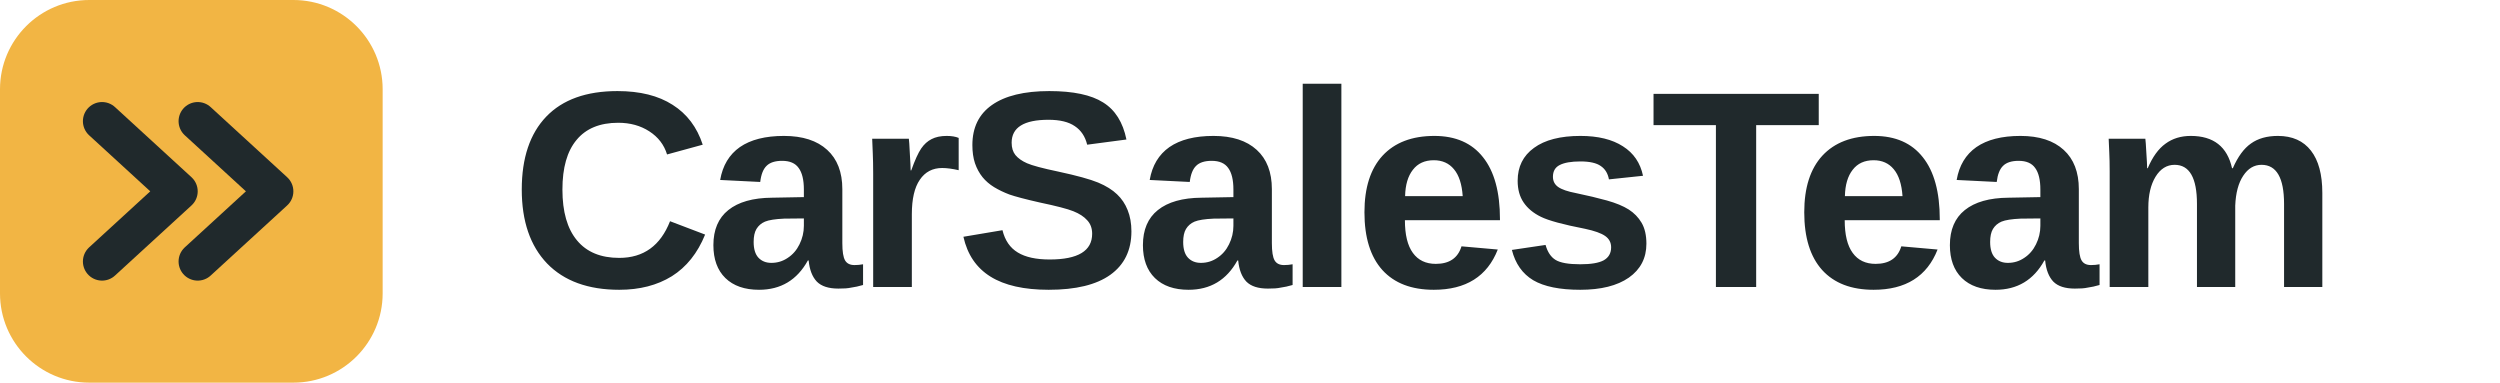
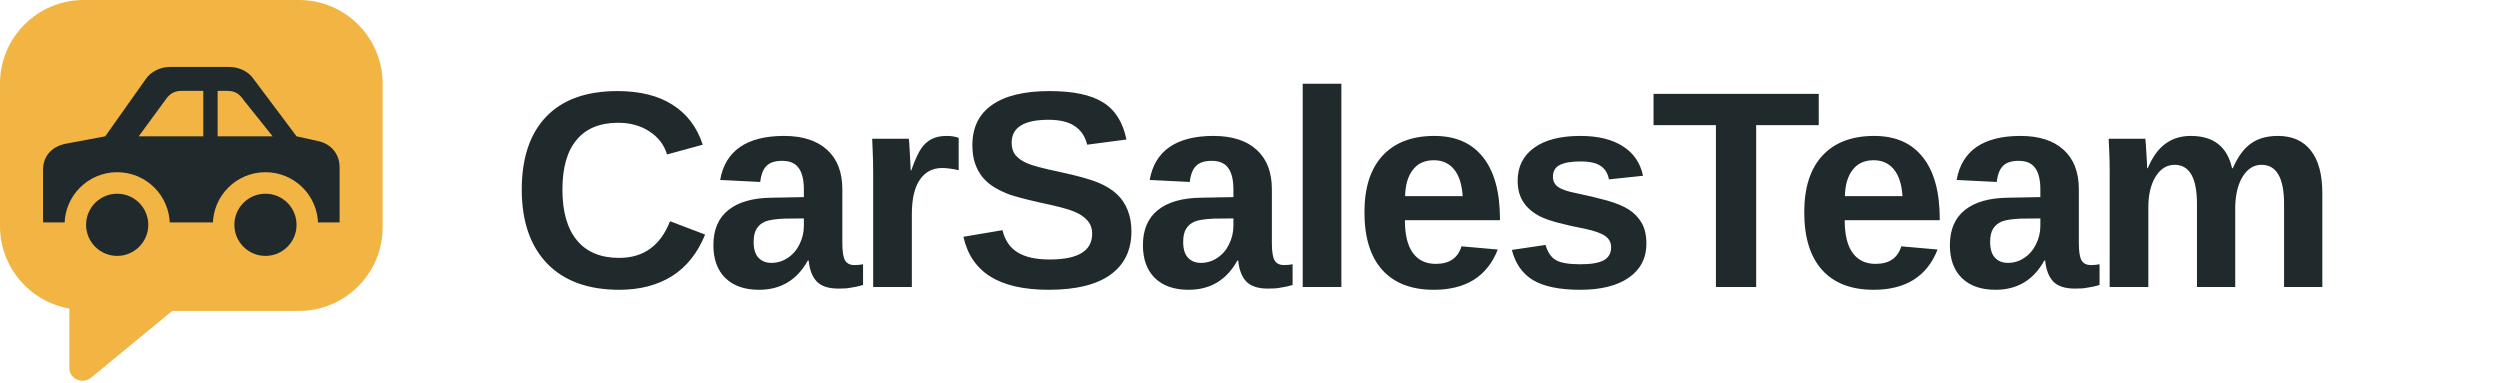
<svg xmlns="http://www.w3.org/2000/svg" viewBox="0 0 196 30">
-   <rect width="30" height="30" rx="7" fill="#F2B544" />
-   <path d="M8 9.5l6 5.5-6 5.5M15.5 9.5l6 5.5-6 5.5" fill="none" stroke="#20292C" stroke-width="3" stroke-linecap="round" stroke-linejoin="round" />
+   <g transform="scale(1.875)">
+     <path d="M3.5 0h9A3.5 3.5 0 0 1 16 3.5v6A3.5 3.5 0 0 1 12.5 13H7.2l-3.4 2.8c-.4.3-.9 0-.9-.4V12.9A3.5 3.5 0 0 1 0 9.5v-6A3.5 3.5 0 0 1 3.5 0z" fill="#F2B544" />
+     <g transform="translate(0 -1.3)">
+       <path d="M1.8 10.6V8.4c0-.6.4-1 1-1.1L4.4 7l1.7-2.4c.2-.3.6-.5 1-.5h2.5c.4 0 .8.2 1 .5L12.4 7l.9.2c.5.1.9.5.9 1.1v2.3z" fill="#20292C" />
+       <path d="M5.8 7l1.1-1.5c.2-.3.4-.4.7-.4h.9V7zM9.1 7V5.1h.4c.3 0 .5.1.7.4L11.4 7z" fill="#F2B544" />
+       <circle cx="4.9" cy="10.7" r="1.75" fill="#20292C" stroke="#F2B544" stroke-width=".9" />
+       <circle cx="11.1" cy="10.7" r="1.75" fill="#20292C" stroke="#F2B544" stroke-width=".9" />
+     </g>
+   </g>
  <text x="40" y="22.5" fill="#20292C" font-family="Geist, Arial, sans-serif" font-size="22" font-weight="600" letter-spacing="-0.6" textLength="155" lengthAdjust="spacingAndGlyphs">CarSalesTeam</text>
</svg>
